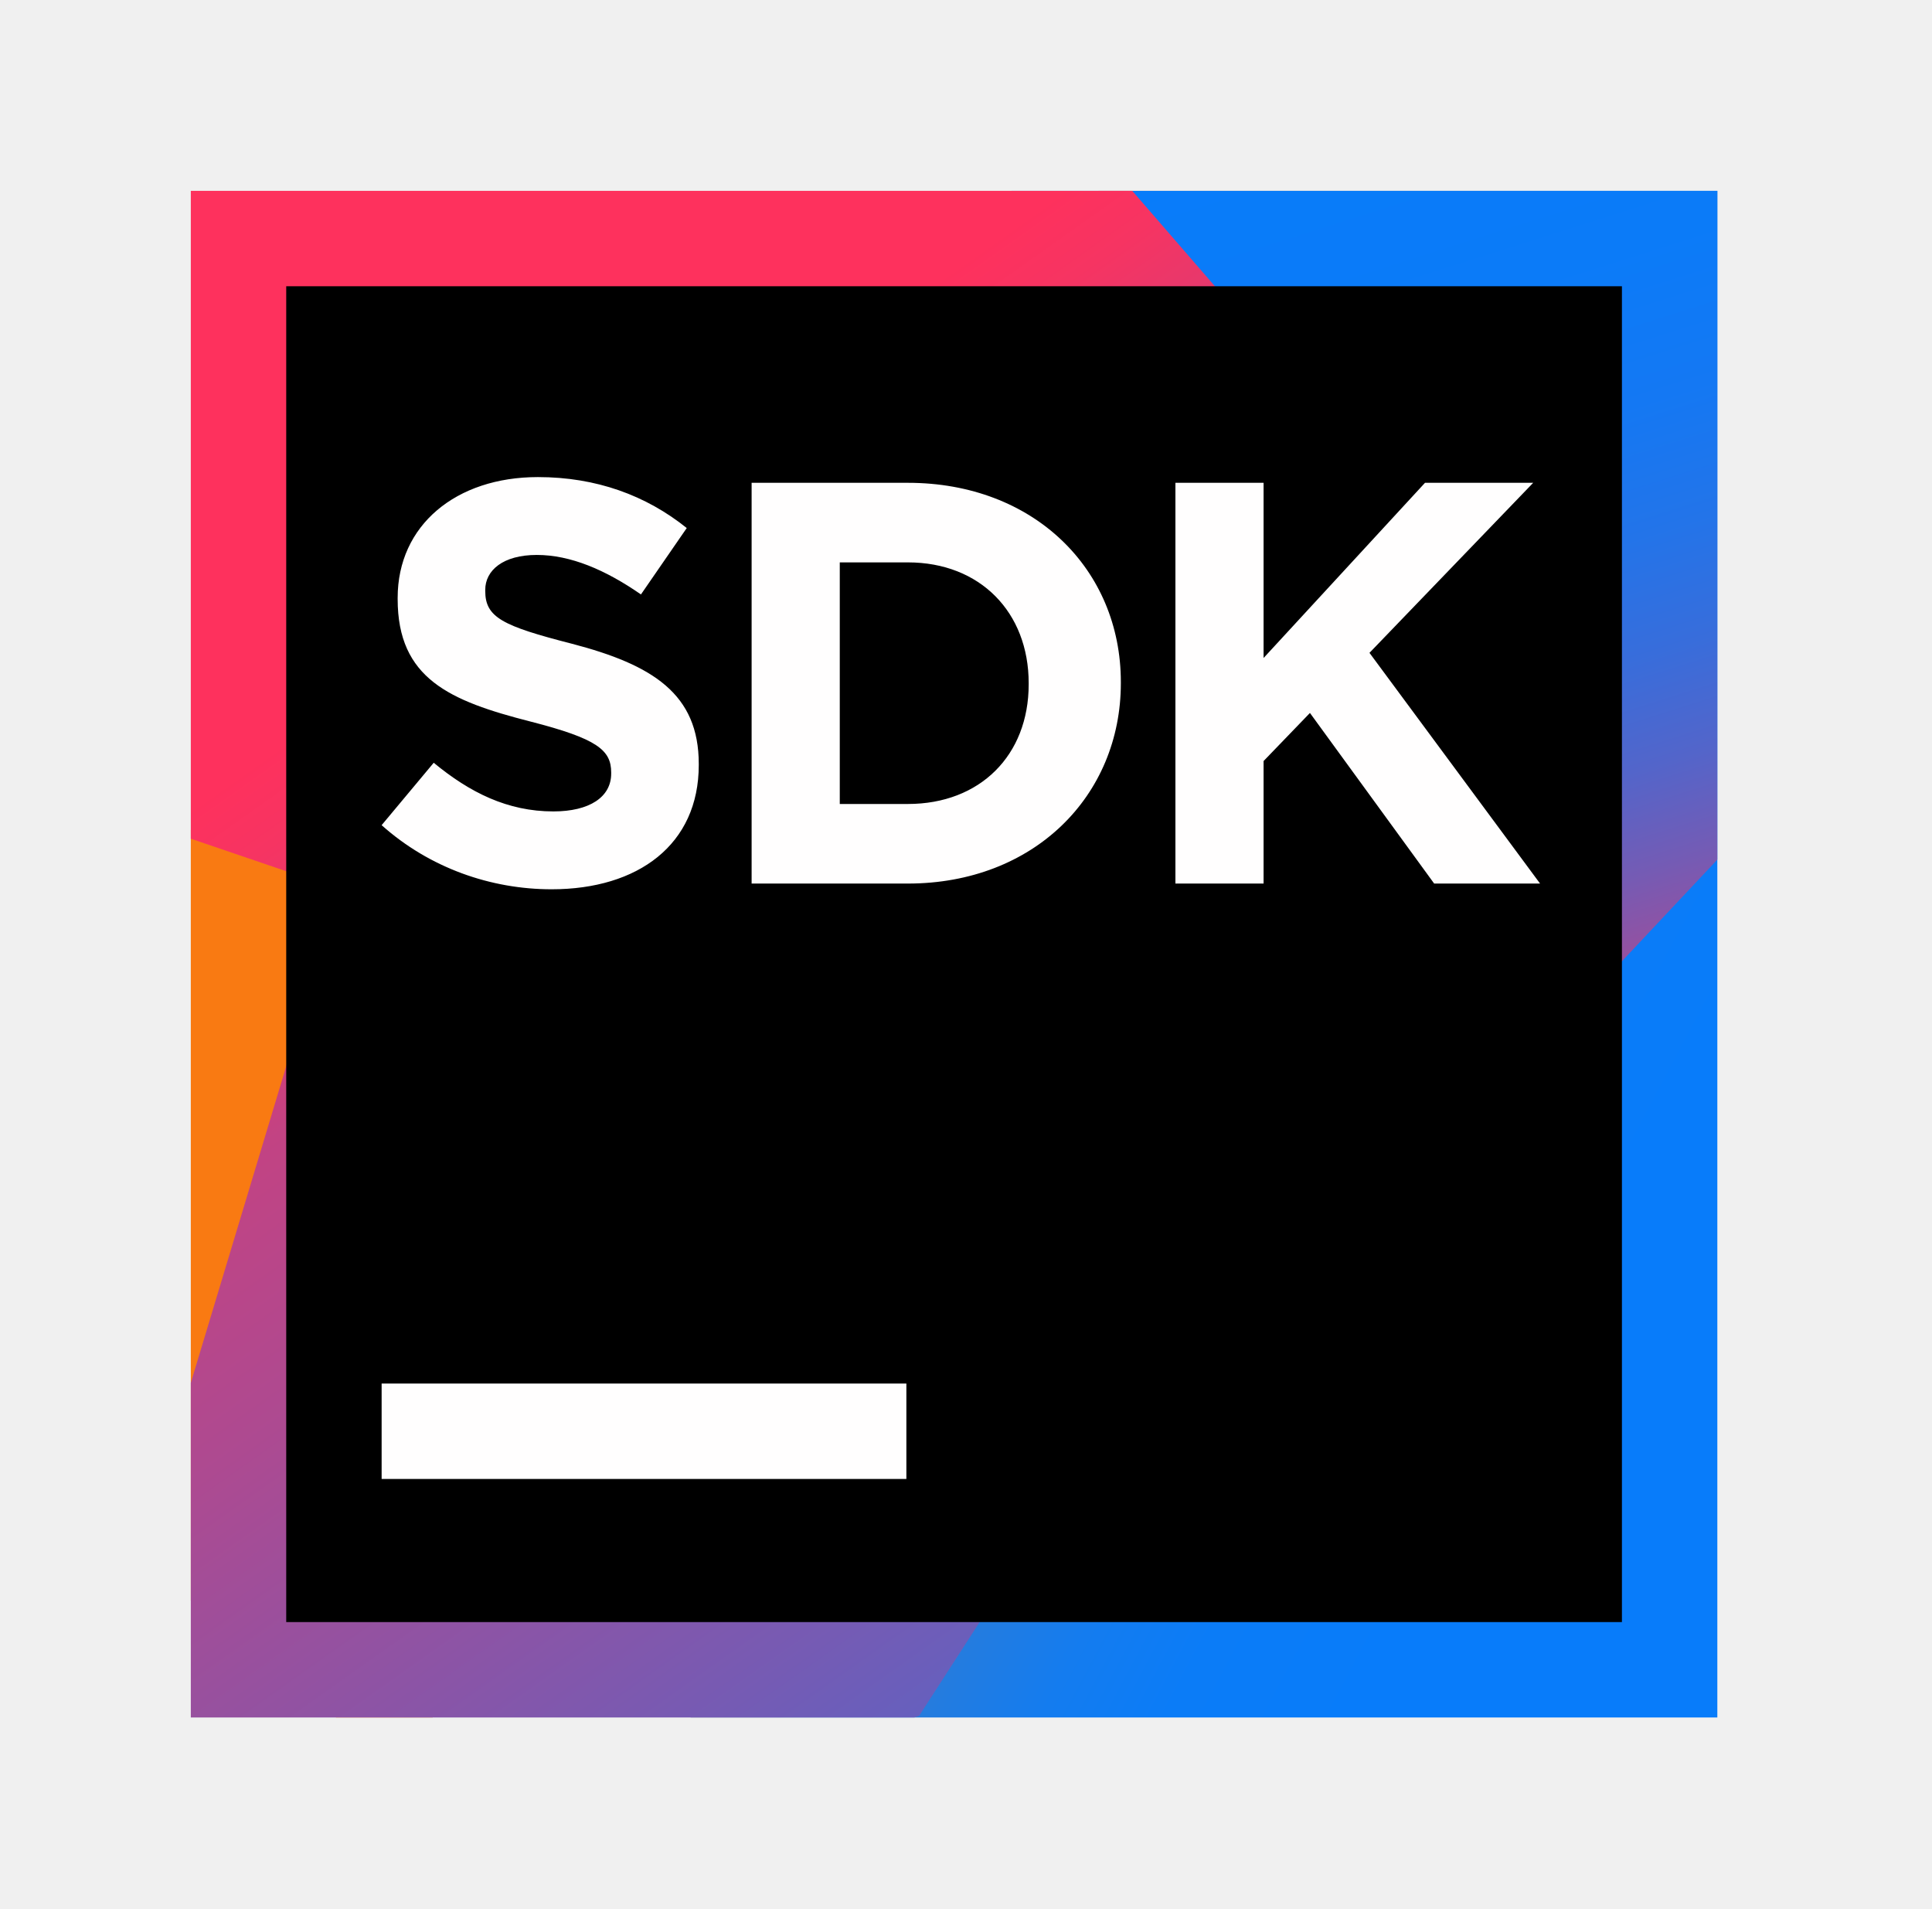
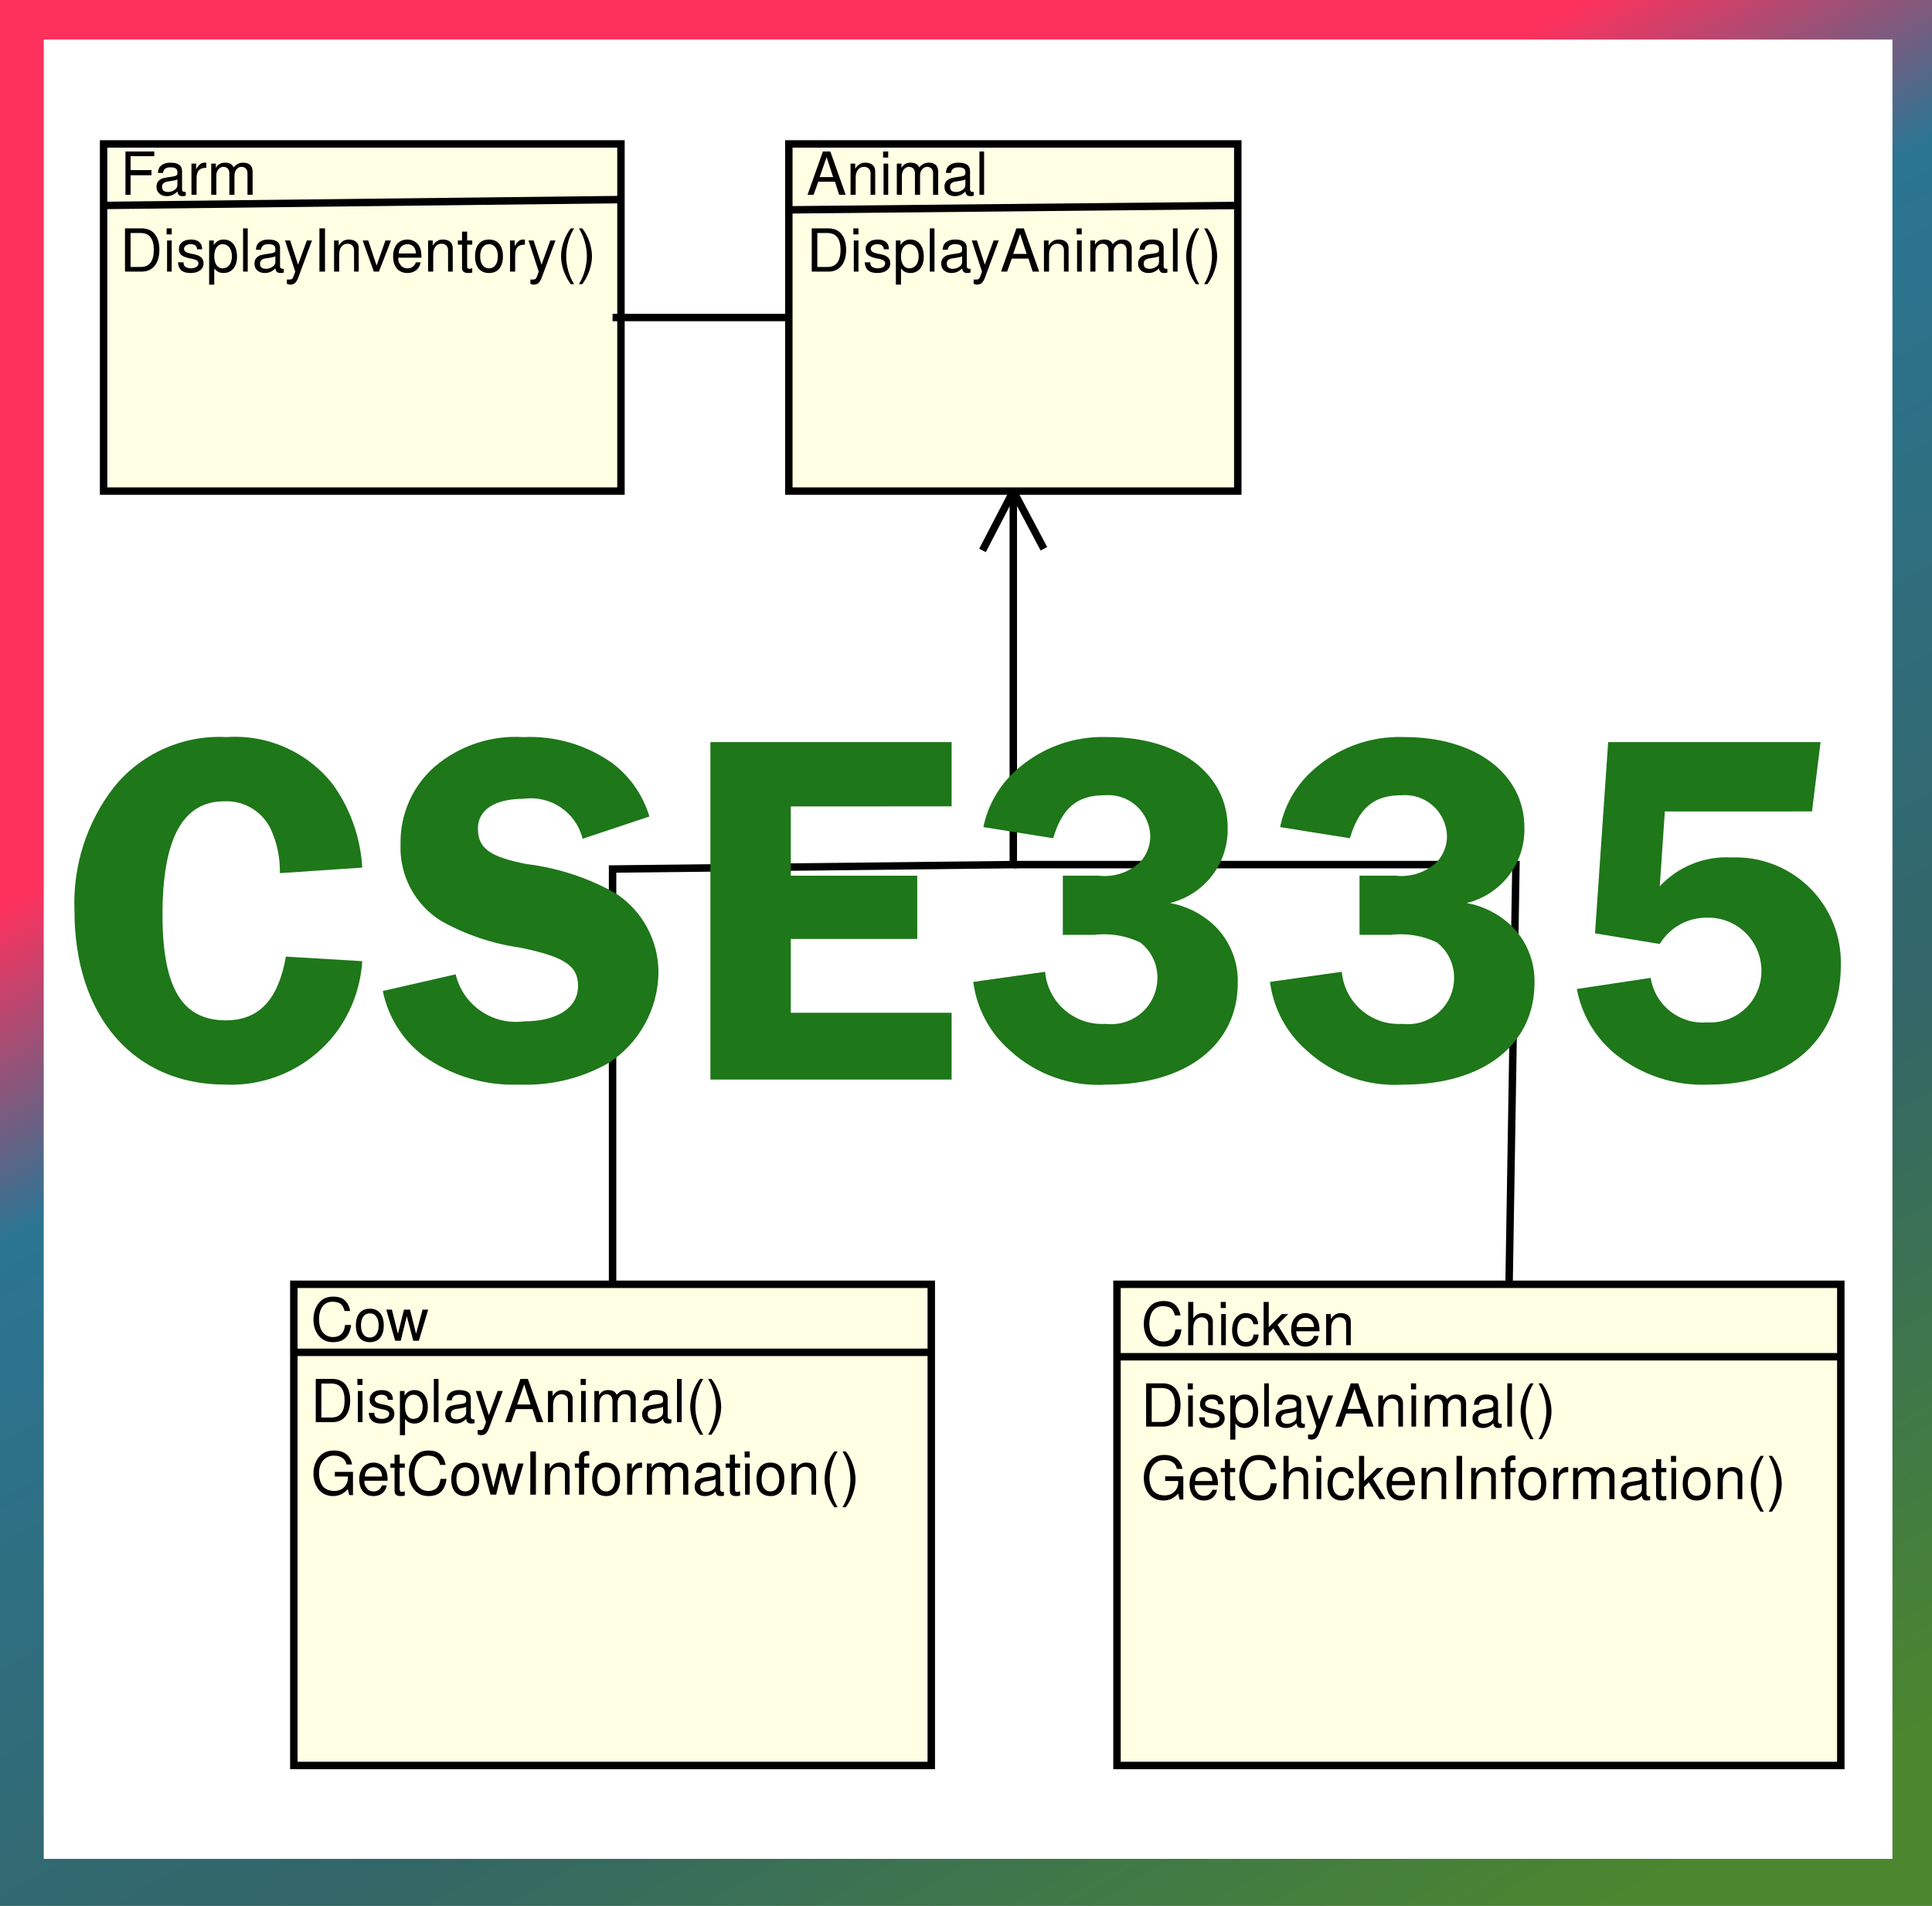
- <svg xmlns="http://www.w3.org/2000/svg" width="81" height="80" viewBox="0 0 81 80">
+ <svg xmlns="http://www.w3.org/2000/svg" viewBox="0 0 64.936 64.05">
  <defs>
-     <linearGradient id="pluginsdk_80-a" x1="-.031%" x2="100.053%" y1="49.963%" y2="49.963%">
-       <stop offset="25.81%" stop-color="#F97A12" />
-       <stop offset="45.91%" stop-color="#B07B58" />
-       <stop offset="72.41%" stop-color="#577BAE" />
-       <stop offset="91.05%" stop-color="#1E7CE5" />
-       <stop offset="100%" stop-color="#087CFA" />
-     </linearGradient>
-     <linearGradient id="pluginsdk_80-b" x1="27.55%" x2="82.223%" y1="34.514%" y2="77.605%">
-       <stop offset="0%" stop-color="#F97A12" />
-       <stop offset="7.18%" stop-color="#CB7A3E" />
-       <stop offset="15.41%" stop-color="#9E7B6A" />
-       <stop offset="24.2%" stop-color="#757B91" />
-       <stop offset="33.44%" stop-color="#537BB1" />
-       <stop offset="43.24%" stop-color="#387CCC" />
-       <stop offset="53.81%" stop-color="#237CE0" />
-       <stop offset="65.52%" stop-color="#147CEF" />
-       <stop offset="79.25%" stop-color="#0B7CF7" />
-       <stop offset="100%" stop-color="#087CFA" />
-     </linearGradient>
-     <linearGradient id="pluginsdk_80-c" x1="63.121%" x2="40.793%" y1="97.699%" y2="-6.587%">
-       <stop offset="0%" stop-color="#FE315D" />
-       <stop offset="7.84%" stop-color="#CB417E" />
-       <stop offset="16.01%" stop-color="#9E4E9B" />
-       <stop offset="24.74%" stop-color="#755BB4" />
-       <stop offset="33.92%" stop-color="#5365CA" />
-       <stop offset="43.65%" stop-color="#386DDB" />
-       <stop offset="54.14%" stop-color="#2374E9" />
-       <stop offset="65.76%" stop-color="#1478F3" />
-       <stop offset="79.4%" stop-color="#0B7BF8" />
-       <stop offset="100%" stop-color="#087CFA" />
-     </linearGradient>
-     <linearGradient id="pluginsdk_80-d" x1="25.331%" x2="93.854%" y1="24.119%" y2="132.621%">
-       <stop offset="0%" stop-color="#FE315D" />
-       <stop offset="4.023%" stop-color="#F63462" />
-       <stop offset="10.37%" stop-color="#DF3A71" />
-       <stop offset="16.67%" stop-color="#C24383" />
-       <stop offset="29.12%" stop-color="#AD4A91" />
-       <stop offset="54.98%" stop-color="#755BB4" />
-       <stop offset="91.75%" stop-color="#1D76ED" />
-       <stop offset="100%" stop-color="#087CFA" />
+     <style>.cls-1{fill:url(#linear-gradient);}.cls-2{fill:#fff;}.cls-3{fill:#ffffe4;}.cls-3,.cls-4{stroke:#000;stroke-miterlimit:10;stroke-width:0.25px;}.cls-4{fill:none;}.cls-5{font-size:2px;font-family:Helvetica;}.cls-6{fill:#1e7719;}</style>
+     <linearGradient id="linear-gradient" x1="23.798" y1="16.877" x2="73.543" y2="103.793" gradientUnits="userSpaceOnUse">
+       <stop offset="0" stop-color="#fe315d" />
+       <stop offset="0.098" stop-color="#2b7593" />
+       <stop offset="0.346" stop-color="#336667" />
+       <stop offset="0.56" stop-color="#4b872e" />
    </linearGradient>
  </defs>
-   <g fill="none" fill-rule="evenodd">
-     <g fill-rule="nonzero" transform="translate(8 8)">
-       <path fill="url(#pluginsdk_80-a)" d="M6.088,64 L2.66453526e-15,59.1 L0,26.792 L30,38.67 L10.14,64 L6.088,64 Z" />
-       <path fill="url(#pluginsdk_80-b)" d="M20.952,64 L52.274,31.916 L37.671,0.46 L38.058,1.33226763e-15 L64,0 L64,64 L20.952,64 Z" />
-       <path fill="url(#pluginsdk_80-c)" d="M34.412,0 L64,0 L64,28.037 L49.008,44 L34,0.447 L34.412,0 Z" />
-       <path fill="url(#pluginsdk_80-d)" d="M30.336,64 L0,64 L0,49.971 L6.234,29.283 L0,27.16 L0,0 L39.47,0 L58,21.384 L30.538,63.926 L30.336,64 Z" />
-     </g>
-     <g fill-rule="nonzero" transform="translate(12 12)">
-       <rect width="56" height="56" fill="#000" />
-       <rect width="22" height="4" x="4" y="46" fill="#FFFEFE" />
-       <path fill="#FFFEFE" d="M11.128,25.28 C8.584,25.28 6.016,24.392 4,22.592 L6.184,19.976 C7.696,21.224 9.28,22.016 11.2,22.016 C12.712,22.016 13.624,21.416 13.624,20.432 L13.624,20.384 C13.624,19.448 13.048,18.968 10.24,18.248 C6.856,17.384 4.672,16.448 4.672,13.112 L4.672,13.064 C4.672,10.016 7.12,8 10.552,8 C13,8 15.088,8.768 16.792,10.136 L14.872,12.92 C13.384,11.888 11.92,11.264 10.504,11.264 C9.088,11.264 8.344,11.912 8.344,12.728 L8.344,12.776 C8.344,13.88 9.064,14.24 11.968,14.984 C15.376,15.872 17.296,17.096 17.296,20.024 L17.296,20.072 C17.296,23.408 14.752,25.28 11.128,25.28 Z M19.512,25.04 L19.512,8.24 L26.064,8.24 C31.344,8.24 34.992,11.864 34.992,16.592 L34.992,16.64 C34.992,21.368 31.344,25.04 26.064,25.04 L19.512,25.04 Z M26.064,11.576 L23.208,11.576 L23.208,21.704 L26.064,21.704 C29.088,21.704 31.128,19.664 31.128,16.688 L31.128,16.64 C31.128,13.664 29.088,11.576 26.064,11.576 Z M37.28,25.04 L37.28,8.24 L40.976,8.24 L40.976,15.584 L47.744,8.24 L52.28,8.24 L45.416,15.368 L52.568,25.04 L48.128,25.04 L42.92,17.888 L40.976,19.904 L40.976,25.04 L37.28,25.04 Z" />
-     </g>
+   <g id="Layer_1" data-name="Layer 1">
+     <rect class="cls-1" width="64.936" height="64.05" />
+   </g>
+   <g id="Layer_2" data-name="Layer 2">
+     <rect class="cls-2" x="1.47" y="1.329" width="62.137" height="61.14" />
+     <rect class="cls-3" x="3.482" y="4.837" width="17.389" height="11.667" />
+     <rect class="cls-3" x="26.513" y="4.837" width="15.09" height="11.667" />
+     <rect class="cls-3" x="9.876" y="43.16" width="21.425" height="16.171" />
+     <rect class="cls-3" x="37.543" y="43.16" width="24.328" height="16.171" />
+     <line class="cls-4" x1="20.589" y1="10.67" x2="26.513" y2="10.67" />
+     <polyline class="cls-4" points="20.589 43.16 20.589 29.204 34.058 29.056 34.058 16.503" />
+     <polyline class="cls-4" points="34.058 29.056 50.952 29.056 50.721 43.16" />
+     <line class="cls-4" x1="3.482" y1="6.904" x2="20.871" y2="6.707" />
+     <line class="cls-4" x1="26.513" y1="7.052" x2="41.603" y2="6.904" />
+     <line class="cls-4" x1="9.876" y1="45.446" x2="31.301" y2="45.446" />
+     <line class="cls-4" x1="37.543" y1="45.595" x2="61.871" y2="45.595" />
+     <text class="cls-5" transform="translate(27.11137 6.54492)">Animal</text>
+     <text class="cls-5" transform="translate(4.02917 6.54492)">Farm</text>
+     <text class="cls-5" transform="translate(10.44162 45.05774)">Cow</text>
+     <text class="cls-5" transform="translate(38.35001 45.20648)">Chicken</text>
+     <text class="cls-5" transform="translate(4.0292 9.12783)">DisplayInventory()</text>
+     <text class="cls-5" transform="translate(27.11124 9.12783)">DisplayAnimal()</text>
+     <text class="cls-5" transform="translate(10.44149 47.79283)">DisplayAnimal()</text>
+     <text class="cls-5" transform="translate(38.35018 47.942)">DisplayAnimal()</text>
+     <text class="cls-5" transform="translate(10.44163 50.22989)">GetCowInformation()</text>
+     <text class="cls-5" transform="translate(38.35001 50.37893)">GetChickenInformation()</text>
+     <line class="cls-4" x1="34.058" y1="16.503" x2="35.086" y2="18.442" />
+     <line class="cls-4" x1="33.023" y1="18.497" x2="34.058" y2="16.503" />
+   </g>
+   <g id="Layer_3" data-name="Layer 3">
+     <path class="cls-6" d="M16.883,37.293A3.365,3.365,0,0,0,16.594,35.848a1.647,1.647,0,0,0-1.581-.969c-1.394,0-2.074,1.258-2.074,3.808,0,2.465.662,3.553,2.125,3.553,1.122,0,1.768-.697,2.022-2.142l2.567.153a4.529,4.529,0,0,1-.85,2.363,4.435,4.435,0,0,1-3.757,1.785c-3.077,0-5.066-2.295-5.066-5.848a6.353,6.353,0,0,1,1.326-4.147,4.554,4.554,0,0,1,3.791-1.683,4.167,4.167,0,0,1,3.587,1.615,5.321,5.321,0,0,1,.969,2.771Z" transform="translate(-7.47722 -7.95033)" />
+     <path class="cls-6" d="M27.059,36.137a1.788,1.788,0,0,0-1.972-1.343c-.986,0-1.547.374-1.547,1.003,0,.663.408.952,1.632,1.19a8.143,8.143,0,0,1,2.975.969,3.173,3.173,0,0,1,1.462,2.686,3.679,3.679,0,0,1-1.666,3.026,5.602,5.602,0,0,1-2.992.731,5.193,5.193,0,0,1-3.247-.969,3.64,3.64,0,0,1-1.36-2.176l2.448-.561a2.08,2.08,0,0,0,2.295,1.581c1.122,0,1.819-.459,1.819-1.19,0-.68-.459-.986-1.971-1.292a7.606,7.606,0,0,1-2.618-.884,2.893,2.893,0,0,1-1.377-2.584,3.369,3.369,0,0,1,1.156-2.618,4.199,4.199,0,0,1,2.975-.985,4.787,4.787,0,0,1,2.975.867,3.5,3.5,0,0,1,1.258,1.802Z" transform="translate(-7.47722 -7.95033)" />
+     <path class="cls-6" d="M34.057,35.05v2.329h4.25v2.125H34.057v2.482h5.405V44.229H31.354V32.89h8.108v2.159Z" transform="translate(-7.47722 -7.95033)" />
+     <path class="cls-6" d="M44.405,37.378a1.743,1.743,0,0,0,1.377-.442,1.275,1.275,0,0,0,.357-.884,1.412,1.412,0,0,0-1.53-1.377c-.935,0-1.428.425-1.734,1.445l-2.346-.374a3.492,3.492,0,0,1,1.038-1.853,4.338,4.338,0,0,1,3.144-1.173c2.398,0,4.029,1.241,4.029,3.043a2.537,2.537,0,0,1-1.938,2.533,2.956,2.956,0,0,1,1.427.697,2.594,2.594,0,0,1,.851,1.989c0,2.074-1.717,3.417-4.386,3.417a4.379,4.379,0,0,1-3.264-1.139,3.679,3.679,0,0,1-1.241-2.312l2.415-.34a1.923,1.923,0,0,0,2.04,1.75,1.552,1.552,0,0,0,1.734-1.529,1.481,1.481,0,0,0-.578-1.207,2.832,2.832,0,0,0-1.563-.255h-1.037V37.378Z" transform="translate(-7.47722 -7.95033)" />
+     <path class="cls-6" d="M54.378,37.378a1.743,1.743,0,0,0,1.377-.442,1.275,1.275,0,0,0,.357-.884,1.412,1.412,0,0,0-1.53-1.377c-.935,0-1.428.425-1.734,1.445l-2.345-.374a3.492,3.492,0,0,1,1.037-1.853,4.338,4.338,0,0,1,3.144-1.173c2.398,0,4.029,1.241,4.029,3.043a2.537,2.537,0,0,1-1.938,2.533,2.956,2.956,0,0,1,1.427.697,2.594,2.594,0,0,1,.851,1.989c0,2.074-1.717,3.417-4.386,3.417a4.379,4.379,0,0,1-3.264-1.139A3.676,3.676,0,0,1,50.162,40.948l2.414-.34a1.922,1.922,0,0,0,2.04,1.75A1.552,1.552,0,0,0,56.35,40.829a1.484,1.484,0,0,0-.578-1.207,2.832,2.832,0,0,0-1.563-.255h-1.037V37.378Z" transform="translate(-7.47722 -7.95033)" />
+     <path class="cls-6" d="M63.434,35.22,63.263,37.735a3.061,3.061,0,0,1,2.414-.969,3.532,3.532,0,0,1,3.672,3.621c0,2.464-1.717,4.012-4.419,4.012a4.679,4.679,0,0,1-3.196-1.054,3.695,3.695,0,0,1-1.257-2.159l2.482-.374a1.771,1.771,0,0,0,1.903,1.496A1.72,1.72,0,0,0,66.68,40.574a1.784,1.784,0,0,0-1.785-1.785,1.838,1.838,0,0,0-1.632.884L61.087,39.316,61.529,32.89H68.668l-.288,2.329Z" transform="translate(-7.47722 -7.95033)" />
  </g>
</svg>
